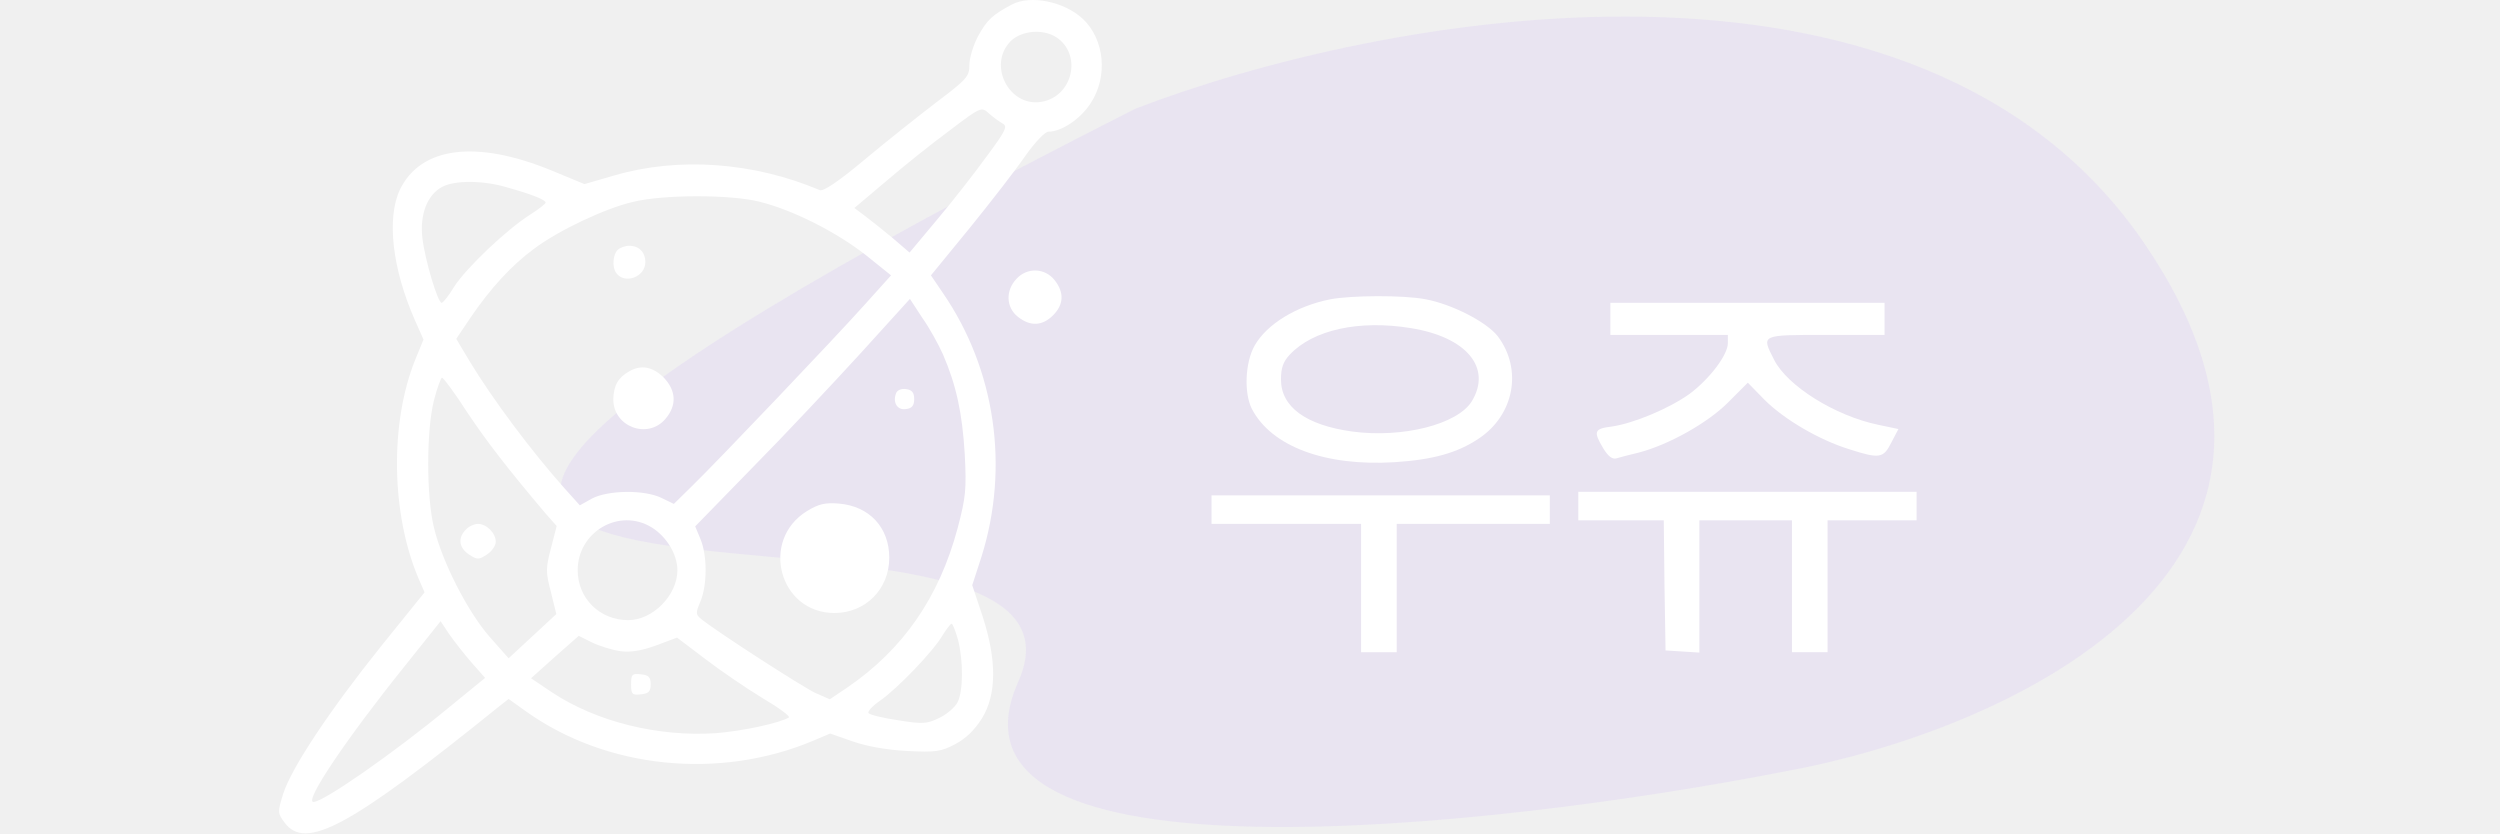
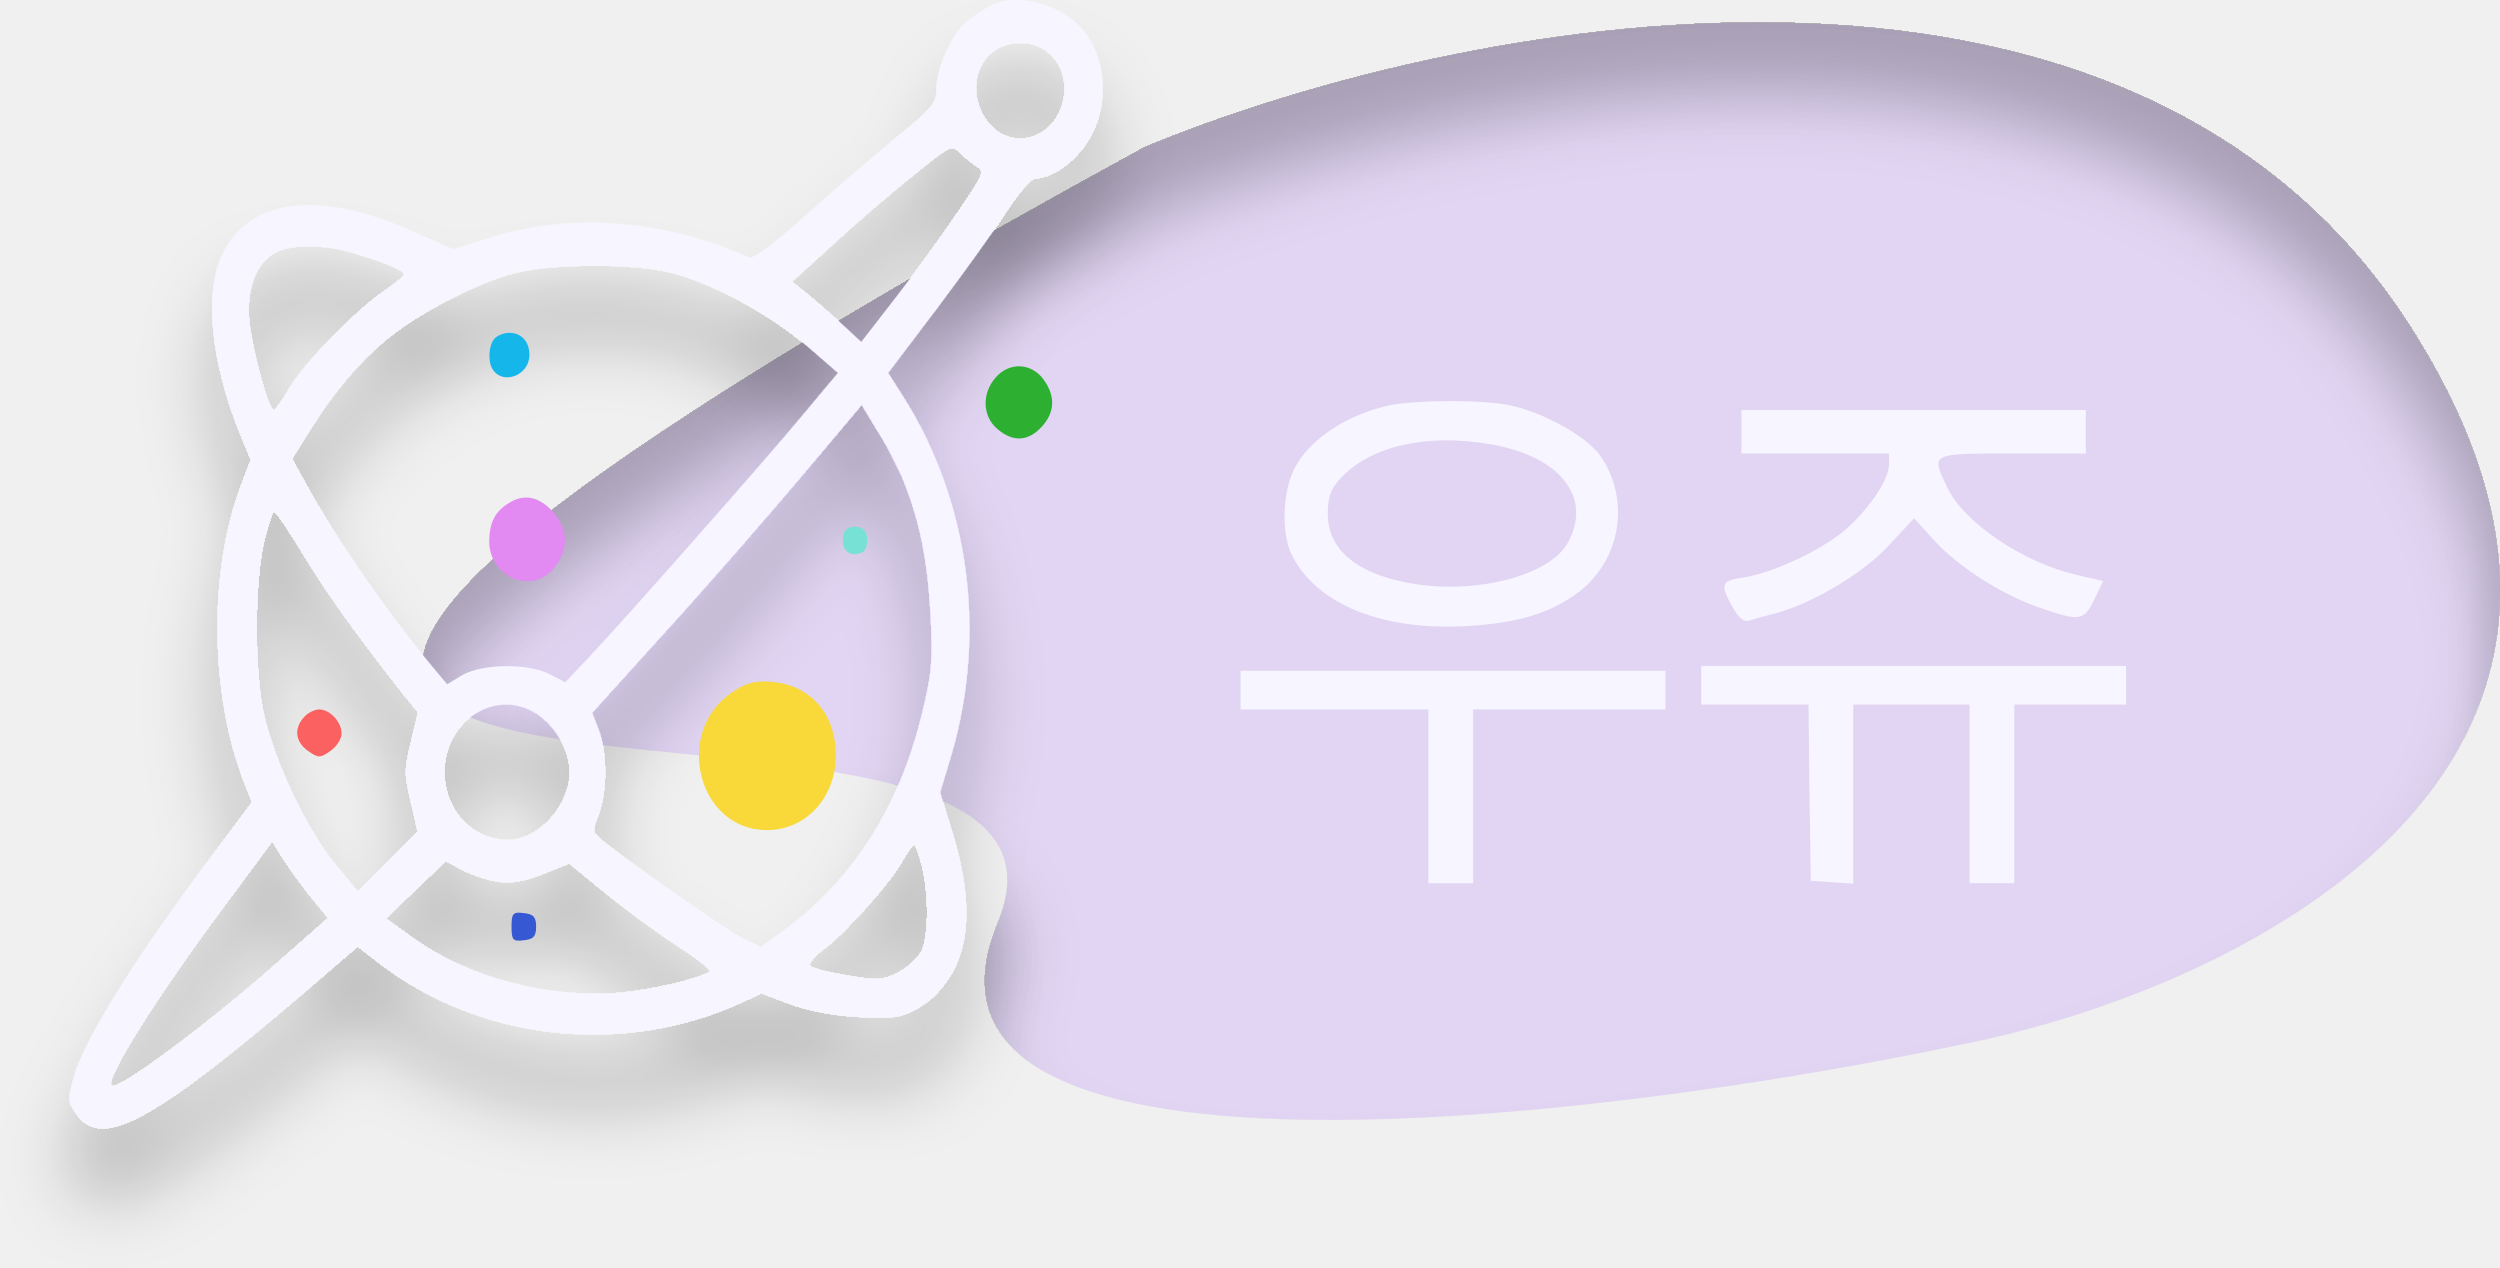
- <svg xmlns="http://www.w3.org/2000/svg" width="180" height="60" viewBox="0 0 247 106" fill="none">
-   <path d="M237.161 30.81C208.342 -11.188 139.655 1.988 108.914 13.826C-54.397 96.586 108.914 53.353 94.024 86.705C82.112 113.386 154.065 105.439 191.53 98.13C218.749 93.19 265.981 72.808 237.161 30.81Z" fill="#DBCAF4" fill-opacity="0.3" />
-   <path d="M93.242 0.56C90.75 1.876 90.071 2.51 88.939 4.551C88.304 5.73 87.806 7.363 87.806 8.27C87.806 9.721 87.489 10.084 83.639 12.987C81.329 14.755 77.207 18.021 74.444 20.334C71.138 23.1 69.235 24.37 68.782 24.188C60.312 20.606 50.8 19.925 42.602 22.329L38.842 23.417L34.675 21.694C25.073 17.748 18.052 18.655 15.38 24.098C13.658 27.726 14.383 34.166 17.282 40.742L18.369 43.191L17.327 45.73C14.066 53.803 14.247 65.367 17.735 73.576L18.505 75.345L12.979 82.193C6.366 90.447 1.565 97.703 0.523 100.968C-0.202 103.327 -0.202 103.417 0.704 104.642C3.376 108.224 8.993 105.186 27.926 89.903L29.195 88.905L31.414 90.492C41.651 97.794 56.009 99.245 67.967 94.211L70.096 93.304L72.949 94.302C74.761 94.936 77.298 95.39 79.879 95.526C83.503 95.707 84.183 95.617 85.994 94.664C87.353 93.939 88.44 92.896 89.391 91.399C91.294 88.315 91.294 83.962 89.482 78.383L88.168 74.438L89.346 70.81C92.924 59.426 91.113 47 84.454 37.295L82.914 35.027L87.851 28.996C90.569 25.64 93.74 21.558 94.917 19.835C96.14 18.111 97.409 16.751 97.862 16.751C99.537 16.751 101.938 15.118 103.206 13.168C105.471 9.767 105.018 5.005 102.21 2.374C99.855 0.198 95.597 -0.664 93.242 0.56ZM98.858 4.733C102.165 6.91 100.987 12.216 97.046 12.941C92.879 13.712 90.071 8.27 93.06 5.232C94.465 3.871 97.137 3.644 98.858 4.733ZM92.019 15.708C92.698 16.07 92.472 16.569 89.98 19.925C88.44 22.057 85.632 25.64 83.684 27.953L80.197 32.125L77.977 30.22C76.709 29.177 75.124 27.907 74.444 27.408L73.176 26.456L77.207 23.055C79.427 21.15 83.05 18.247 85.27 16.615C89.255 13.576 89.346 13.576 90.252 14.393C90.796 14.891 91.566 15.436 92.019 15.708ZM28.968 23.826C32.184 24.733 33.905 25.413 33.905 25.776C33.905 25.912 32.999 26.637 31.912 27.318C28.968 29.177 23.759 34.12 22.264 36.479C21.585 37.612 20.86 38.519 20.679 38.519C20.181 38.519 18.55 33.032 18.233 30.311C17.871 27.318 18.822 24.823 20.724 23.78C22.31 22.919 25.933 22.919 28.968 23.826ZM61.037 25.64C65.294 26.683 70.866 29.494 74.625 32.442L77.841 35.027L74.535 38.701C70.685 43.009 55.828 58.61 52.521 61.83L50.211 64.098L48.626 63.327C46.452 62.283 41.877 62.329 39.794 63.417L38.254 64.279L36.215 62.011C32.139 57.431 27.201 50.855 24.212 45.912L22.536 43.1L24.303 40.469C26.884 36.66 29.602 33.712 32.456 31.626C35.536 29.313 41.469 26.501 45.002 25.685C48.807 24.733 57.368 24.733 61.037 25.64ZM84.454 45.095C86.13 48.996 86.9 52.488 87.217 57.794C87.444 62.238 87.353 63.236 86.311 67.181C83.956 75.98 79.381 82.601 72.27 87.454L70.05 88.95L68.193 88.134C66.563 87.363 55.919 80.515 53.699 78.746C52.974 78.156 52.974 77.975 53.608 76.478C54.469 74.392 54.469 70.674 53.608 68.587L52.929 66.955L60.267 59.426C64.343 55.299 70.458 48.769 73.946 44.959L80.242 38.02L81.782 40.379C82.688 41.649 83.865 43.78 84.454 45.095ZM23.895 52.397C26.431 56.206 29.149 59.699 33.905 65.322L35.309 66.909L34.585 69.721C33.905 72.306 33.905 72.76 34.585 75.345L35.264 78.111L32.229 80.923L29.195 83.735L26.748 80.968C23.986 77.794 20.724 71.445 19.683 67.045C18.731 63.1 18.731 54.846 19.683 50.991C20.09 49.358 20.588 48.043 20.724 48.043C20.905 48.043 22.355 49.993 23.895 52.397ZM47.403 67.091C49.305 68.27 50.664 70.537 50.664 72.533C50.664 75.707 47.539 78.882 44.414 78.882C40.79 78.882 37.982 76.116 37.982 72.533C37.982 67.635 43.281 64.551 47.403 67.091ZM24.484 84.279L26.205 86.229L21.54 90.039C14.564 95.798 5.641 102.011 4.373 102.011C3.15 102.011 8.54 93.984 16.014 84.687L20.543 79.018L21.63 80.651C22.264 81.558 23.533 83.191 24.484 84.279ZM86.357 81.376C87.036 84.007 87.036 87.862 86.311 89.313C85.994 89.948 84.953 90.855 84.001 91.308C82.416 92.079 81.918 92.125 78.792 91.626C76.935 91.354 75.214 90.946 74.988 90.719C74.806 90.537 75.441 89.812 76.437 89.132C78.656 87.59 83.277 82.782 84.409 80.787C84.907 80.016 85.406 79.336 85.541 79.336C85.677 79.336 86.04 80.243 86.357 81.376ZM43.417 82.828C44.64 83.009 46.09 82.782 47.947 82.102L50.619 81.104L54.152 83.78C56.1 85.277 59.361 87.499 61.444 88.769C63.528 89.993 65.068 91.127 64.842 91.263C63.619 91.989 58.953 92.986 55.601 93.258C48.218 93.757 40.337 91.807 34.675 88.043L32.048 86.274L35.083 83.553L38.118 80.878L39.839 81.739C40.79 82.193 42.421 82.692 43.417 82.828Z" fill="white" />
-   <path d="M43.055 31.807C42.466 32.397 42.33 33.939 42.873 34.71C43.915 36.206 46.588 35.254 46.588 33.349C46.588 32.079 45.772 31.263 44.55 31.263C44.006 31.263 43.372 31.49 43.055 31.807Z" fill="white" />
-   <path d="M44.549 47.227C43.1 48.044 42.556 49.042 42.511 50.81C42.511 54.257 46.859 55.935 49.124 53.305C50.618 51.581 50.528 49.676 48.897 47.998C47.493 46.638 46.044 46.366 44.549 47.227Z" fill="white" />
-   <path d="M78.475 50.038C78.022 51.217 78.656 52.215 79.743 52.033C80.513 51.943 80.785 51.58 80.785 50.764C80.785 49.947 80.513 49.584 79.743 49.494C79.154 49.403 78.611 49.63 78.475 50.038Z" fill="white" />
-   <path d="M67.152 65.005C61.127 68.724 63.619 77.975 70.639 77.975C74.58 77.975 77.615 74.937 77.615 70.946C77.615 67.091 75.078 64.37 71.183 64.052C69.462 63.916 68.646 64.098 67.152 65.005Z" fill="white" />
-   <path d="M23.759 67.363C22.717 68.406 22.853 69.676 24.166 70.538C25.208 71.218 25.389 71.218 26.431 70.538C27.065 70.13 27.563 69.404 27.563 68.905C27.563 67.817 26.386 66.638 25.299 66.638C24.846 66.638 24.121 66.955 23.759 67.363Z" fill="white" />
-   <path d="M44.775 87.045C44.775 88.315 44.911 88.451 46.043 88.315C46.994 88.225 47.266 87.952 47.266 87.045C47.266 86.138 46.994 85.866 46.043 85.775C44.911 85.639 44.775 85.775 44.775 87.045Z" fill="white" />
-   <path d="M93.785 35.481C92.381 36.977 92.472 39.109 93.967 40.288C95.552 41.558 97.092 41.467 98.451 40.106C99.81 38.746 99.9 37.204 98.632 35.617C97.409 34.075 95.144 33.984 93.785 35.481Z" fill="white" />
-   <path d="M133.736 38.066C129.387 38.928 125.628 41.24 124.088 43.962C122.865 46.138 122.729 49.993 123.726 51.989C126.217 56.796 133.056 59.336 141.889 58.791C146.781 58.474 149.861 57.612 152.578 55.798C157.108 52.805 158.195 47 155.024 42.782C153.62 40.968 149.227 38.701 145.829 38.066C143.021 37.522 136.408 37.567 133.736 38.066ZM143.972 41.739C151.038 42.873 154.3 46.773 151.718 51.036C149.906 53.984 142.885 55.753 136.499 54.891C130.61 54.075 127.44 51.762 127.44 48.27C127.44 46.819 127.712 46.002 128.572 45.095C131.516 41.966 137.359 40.651 143.972 41.739Z" fill="white" />
-   <path d="M169.337 40.56V42.601H176.81H184.284V43.644C184.284 45.141 181.974 48.179 179.438 50.084C176.856 51.943 172.326 53.848 169.518 54.256C167.253 54.529 167.163 54.891 168.431 57.023C169.065 58.066 169.609 58.474 170.152 58.293C170.56 58.157 171.828 57.839 172.96 57.567C176.765 56.569 181.702 53.803 184.284 51.218L186.821 48.678L188.95 50.855C191.441 53.349 195.925 55.98 199.775 57.159C203.58 58.383 204.078 58.293 205.075 56.297L205.98 54.574L203.399 54.03C197.918 52.896 191.848 49.086 190.172 45.776C188.542 42.556 188.361 42.601 196.74 42.601H204.214V40.56V38.519H186.775H169.337V40.56Z" fill="white" />
-   <path d="M165.261 64.37V66.183H170.696H176.132L176.222 74.438L176.358 82.737L178.532 82.873L180.661 83.009V74.619V66.183H186.549H192.438V74.573V82.963H194.702H196.967V74.573V66.183H202.629H208.291V64.37V62.555H186.776H165.261V64.37Z" fill="white" />
-   <path d="M118.607 64.824V66.638H128.119H137.631V74.801V82.964H139.896H142.161V74.801V66.638H151.899H161.638V64.824V63.01H140.123H118.607V64.824Z" fill="white" />
+ <svg xmlns="http://www.w3.org/2000/svg" width="144" height="73" viewBox="0 0 144 73" fill="none">
+   <g filter="url(#filter0_i_354_1488)">
+     <path d="M138.881 18.893C122.49 -6.86 83.426 1.219 65.943 8.478C-26.937 59.227 65.943 32.717 57.474 53.168C50.7 69.529 91.621 64.656 112.929 60.174C128.409 57.145 155.271 44.647 138.881 18.893Z" fill="#DBCAF4" fill-opacity="0.7" />
+   </g>
+   <g filter="url(#filter1_d_354_1488)">
+     <path d="M57.029 0.344C55.612 1.15 55.226 1.539 54.582 2.791C54.221 3.514 53.938 4.515 53.938 5.071C53.938 5.961 53.758 6.184 51.568 7.963C50.254 9.048 47.91 11.05 46.339 12.469C44.458 14.165 43.376 14.944 43.118 14.832C38.301 12.636 32.892 12.218 28.229 13.692L26.091 14.36L23.721 13.303C18.26 10.883 14.267 11.44 12.747 14.777C11.768 17.002 12.18 20.951 13.829 24.983L14.447 26.485L13.854 28.042C12 32.992 12.103 40.084 14.086 45.117L14.524 46.202L11.382 50.401C7.62 55.463 4.89 59.912 4.297 61.914C3.885 63.361 3.885 63.416 4.4 64.167C5.92 66.364 9.115 64.501 19.883 55.129L20.604 54.517L21.866 55.49C27.688 59.968 35.854 60.858 42.655 57.771L43.866 57.215L45.489 57.826C46.519 58.216 47.962 58.494 49.43 58.577C51.491 58.689 51.877 58.633 52.908 58.049C53.68 57.604 54.299 56.964 54.84 56.047C55.922 54.156 55.922 51.486 54.891 48.065L54.144 45.646L54.814 43.421C56.849 36.441 55.819 28.821 52.032 22.869L51.156 21.479L53.964 17.78C55.509 15.722 57.313 13.22 57.982 12.163C58.678 11.106 59.399 10.272 59.657 10.272C60.61 10.272 61.975 9.271 62.697 8.075C63.985 5.989 63.727 3.069 62.13 1.456C60.79 0.121 58.369 -0.407 57.029 0.344ZM60.224 2.902C62.104 4.237 61.434 7.491 59.193 7.936C56.823 8.408 55.226 5.071 56.926 3.208C57.725 2.374 59.245 2.235 60.224 2.902ZM56.334 9.632C56.72 9.855 56.591 10.161 55.175 12.218C54.299 13.525 52.702 15.722 51.594 17.141L49.61 19.699L48.348 18.531C47.627 17.892 46.725 17.113 46.339 16.807L45.617 16.223L47.91 14.137C49.172 12.969 51.233 11.189 52.495 10.188C54.762 8.325 54.814 8.325 55.329 8.826C55.638 9.131 56.076 9.465 56.334 9.632ZM20.475 14.61C22.304 15.166 23.283 15.583 23.283 15.806C23.283 15.889 22.768 16.334 22.149 16.751C20.475 17.892 17.512 20.923 16.662 22.369C16.276 23.064 15.864 23.62 15.761 23.62C15.477 23.62 14.55 20.255 14.37 18.587C14.164 16.751 14.705 15.222 15.787 14.582C16.688 14.054 18.749 14.054 20.475 14.61ZM38.714 15.722C41.135 16.362 44.303 18.086 46.442 19.894L48.271 21.479L46.39 23.732C44.2 26.374 35.751 35.94 33.87 37.915L32.557 39.305L31.655 38.832C30.419 38.193 27.817 38.221 26.632 38.888L25.756 39.416L24.597 38.026C22.278 35.217 19.47 31.185 17.77 28.153L16.817 26.429L17.822 24.816C19.29 22.48 20.836 20.673 22.459 19.393C24.21 17.975 27.585 16.251 29.594 15.75C31.758 15.166 36.627 15.166 38.714 15.722ZM52.032 27.653C52.985 30.044 53.423 32.186 53.603 35.44C53.732 38.165 53.68 38.777 53.088 41.196C51.748 46.591 49.147 50.651 45.102 53.627L43.84 54.545L42.784 54.044C41.856 53.572 35.803 49.372 34.54 48.288C34.128 47.926 34.128 47.815 34.489 46.897C34.978 45.618 34.978 43.337 34.489 42.058L34.102 41.057L38.276 36.441C40.594 33.91 44.072 29.905 46.055 27.569L49.636 23.314L50.512 24.761C51.027 25.539 51.697 26.846 52.032 27.653ZM17.59 32.13C19.032 34.466 20.578 36.608 23.283 40.056L24.081 41.029L23.669 42.754C23.283 44.339 23.283 44.617 23.669 46.202L24.056 47.898L22.33 49.623L20.604 51.347L19.213 49.65C17.641 47.704 15.787 43.81 15.194 41.113C14.653 38.693 14.653 33.632 15.194 31.268C15.426 30.267 15.709 29.46 15.787 29.46C15.89 29.46 16.714 30.656 17.59 32.13ZM30.959 41.141C32.041 41.864 32.814 43.254 32.814 44.478C32.814 46.424 31.037 48.371 29.259 48.371C27.198 48.371 25.601 46.675 25.601 44.478C25.601 41.474 28.615 39.583 30.959 41.141ZM17.925 51.681L18.904 52.876L16.25 55.212C12.283 58.744 7.208 62.554 6.487 62.554C5.791 62.554 8.857 57.632 13.107 51.931L15.684 48.455L16.302 49.456C16.662 50.012 17.384 51.013 17.925 51.681ZM53.114 49.901C53.5 51.514 53.5 53.877 53.088 54.767C52.908 55.157 52.315 55.713 51.774 55.991C50.873 56.464 50.589 56.492 48.812 56.186C47.755 56.019 46.776 55.769 46.648 55.63C46.545 55.518 46.905 55.073 47.472 54.656C48.734 53.711 51.362 50.763 52.006 49.539C52.289 49.066 52.573 48.649 52.65 48.649C52.727 48.649 52.933 49.205 53.114 49.901ZM28.693 50.791C29.388 50.902 30.212 50.763 31.269 50.346L32.788 49.734L34.798 51.375C35.906 52.292 37.76 53.655 38.945 54.434C40.13 55.184 41.006 55.88 40.877 55.963C40.182 56.408 37.529 57.02 35.622 57.187C31.423 57.493 26.941 56.297 23.721 53.989L22.227 52.904L23.953 51.236L25.679 49.595L26.657 50.123C27.198 50.401 28.126 50.707 28.693 50.791Z" fill="#F7F5FF" />
+   </g>
+   <path d="M28.486 19.505C28.151 19.866 28.074 20.811 28.383 21.284C28.976 22.202 30.495 21.618 30.495 20.45C30.495 19.671 30.032 19.171 29.336 19.171C29.027 19.171 28.666 19.31 28.486 19.505Z" fill="#15B7EB" />
+   <path d="M29.336 28.96C28.512 29.461 28.203 30.073 28.177 31.157C28.177 33.271 30.65 34.3 31.938 32.687C32.788 31.63 32.737 30.462 31.809 29.433C31.011 28.599 30.186 28.432 29.336 28.96Z" fill="#E289F2" />
+   <path d="M48.631 30.683C48.374 31.407 48.734 32.018 49.352 31.907C49.79 31.852 49.945 31.629 49.945 31.128C49.945 30.628 49.79 30.405 49.352 30.35C49.018 30.294 48.709 30.433 48.631 30.683Z" fill="#76E1D4" />
+   <path d="M42.191 39.861C38.765 42.142 40.182 47.815 44.175 47.815C46.416 47.815 48.142 45.952 48.142 43.505C48.142 41.141 46.699 39.472 44.484 39.278C43.505 39.194 43.041 39.305 42.191 39.861Z" fill="#F8D939" />
+   <path d="M17.512 41.308C16.919 41.947 16.997 42.726 17.744 43.255C18.336 43.672 18.439 43.672 19.032 43.255C19.392 43.004 19.676 42.559 19.676 42.253C19.676 41.586 19.006 40.863 18.388 40.863C18.13 40.863 17.718 41.057 17.512 41.308Z" fill="#FC6161" />
+   <path d="M29.465 53.377C29.465 54.156 29.542 54.239 30.186 54.156C30.727 54.1 30.881 53.933 30.881 53.377C30.881 52.821 30.727 52.654 30.186 52.598C29.542 52.515 29.465 52.598 29.465 53.377Z" fill="#3658D3" />
+   <path d="M57.339 21.757C56.54 22.675 56.592 23.982 57.442 24.705C58.343 25.484 59.219 25.428 59.992 24.594C60.765 23.759 60.816 22.814 60.095 21.84C59.4 20.895 58.112 20.839 57.339 21.757Z" fill="#2DB032" />
+   <g filter="url(#filter2_b_354_1488)">
+     <path d="M80.06 23.342C77.587 23.871 75.448 25.289 74.573 26.957C73.877 28.292 73.8 30.656 74.367 31.88C75.783 34.828 79.673 36.385 84.697 36.051C87.479 35.857 89.23 35.328 90.776 34.216C93.352 32.38 93.97 28.821 92.167 26.235C91.368 25.122 88.87 23.732 86.938 23.342C85.341 23.009 81.579 23.036 80.06 23.342ZM85.882 25.595C89.9 26.29 91.755 28.682 90.287 31.296C89.256 33.103 85.263 34.188 81.631 33.66C78.282 33.159 76.479 31.741 76.479 29.599C76.479 28.709 76.633 28.209 77.123 27.653C78.797 25.734 82.12 24.927 85.882 25.595Z" fill="#F7F5FF" />
+   </g>
+   <g filter="url(#filter3_b_354_1488)">
+     <path d="M100.307 24.872V26.123H104.558H108.808V26.763C108.808 27.681 107.494 29.544 106.052 30.712C104.583 31.852 102.007 33.02 100.41 33.27C99.122 33.437 99.071 33.66 99.792 34.967C100.153 35.606 100.462 35.857 100.771 35.745C101.003 35.662 101.724 35.467 102.368 35.301C104.532 34.689 107.34 32.992 108.808 31.407L110.251 29.85L111.462 31.185C112.878 32.714 115.429 34.327 117.618 35.05C119.782 35.801 120.066 35.745 120.632 34.522L121.148 33.465L119.679 33.131C116.562 32.436 113.11 30.1 112.157 28.07C111.23 26.096 111.127 26.123 115.892 26.123H120.143V24.872V23.62H110.225H100.307V24.872Z" fill="#F7F5FF" />
+   </g>
+   <g filter="url(#filter4_b_354_1488)">
+     <path d="M97.989 39.472V40.584H101.08H104.172L104.223 45.646L104.3 50.735L105.537 50.818L106.748 50.902V45.757V40.584H110.096H113.445V45.729V50.874H114.733H116.021V45.729V40.584H119.242H122.462V39.472V38.359H110.225H97.989V39.472Z" fill="#F7F5FF" />
+   </g>
+   <g filter="url(#filter5_b_354_1488)">
+     <path d="M71.456 39.75V40.863H76.865H82.275V45.869V50.874H83.563H84.851V45.869V40.863H90.39H95.928V39.75V38.638H83.692H71.456V39.75Z" fill="#F7F5FF" />
+   </g>
+   <defs>
+     <filter id="filter0_i_354_1488" x="24.342" y="1.29" width="119.658" height="67.218" filterUnits="userSpaceOnUse" color-interpolation-filters="sRGB">
+       <feFlood flood-opacity="0" result="BackgroundImageFix" />
+       <feBlend mode="normal" in="SourceGraphic" in2="BackgroundImageFix" result="shape" />
+       <feColorMatrix in="SourceAlpha" type="matrix" values="0 0 0 0 0 0 0 0 0 0 0 0 0 0 0 0 0 0 127 0" result="hardAlpha" />
+       <feOffset dy="4" />
+       <feGaussianBlur stdDeviation="2" />
+       <feComposite in2="hardAlpha" operator="arithmetic" k2="-1" k3="1" />
+       <feColorMatrix type="matrix" values="0 0 0 0 0 0 0 0 0 0 0 0 0 0 0 0 0 0 0.25 0" />
+       <feBlend mode="normal" in2="shape" result="effect1_innerShadow_354_1488" />
+     </filter>
+     <filter id="filter1_d_354_1488" x="0" y="7.62939e-06" width="67.517" height="73" filterUnits="userSpaceOnUse" color-interpolation-filters="sRGB">
+       <feFlood flood-opacity="0" result="BackgroundImageFix" />
+       <feColorMatrix in="SourceAlpha" type="matrix" values="0 0 0 0 0 0 0 0 0 0 0 0 0 0 0 0 0 0 127 0" result="hardAlpha" />
+       <feOffset dy="4" />
+       <feGaussianBlur stdDeviation="2" />
+       <feComposite in2="hardAlpha" operator="out" />
+       <feColorMatrix type="matrix" values="0 0 0 0 0 0 0 0 0 0 0 0 0 0 0 0 0 0 0.25 0" />
+       <feBlend mode="normal" in2="BackgroundImageFix" result="effect1_dropShadow_354_1488" />
+       <feBlend mode="normal" in="SourceGraphic" in2="effect1_dropShadow_354_1488" result="shape" />
+     </filter>
+     <filter id="filter2_b_354_1488" x="69.99" y="19.102" width="27.209" height="20.994" filterUnits="userSpaceOnUse" color-interpolation-filters="sRGB">
+       <feFlood flood-opacity="0" result="BackgroundImageFix" />
+       <feGaussianBlur in="BackgroundImageFix" stdDeviation="2" />
+       <feComposite in2="SourceAlpha" operator="in" result="effect1_backgroundBlur_354_1488" />
+       <feBlend mode="normal" in="SourceGraphic" in2="effect1_backgroundBlur_354_1488" result="shape" />
+     </filter>
+     <filter id="filter3_b_354_1488" x="95.326" y="19.62" width="29.821" height="20.151" filterUnits="userSpaceOnUse" color-interpolation-filters="sRGB">
+       <feFlood flood-opacity="0" result="BackgroundImageFix" />
+       <feGaussianBlur in="BackgroundImageFix" stdDeviation="2" />
+       <feComposite in2="SourceAlpha" operator="in" result="effect1_backgroundBlur_354_1488" />
+       <feBlend mode="normal" in="SourceGraphic" in2="effect1_backgroundBlur_354_1488" result="shape" />
+     </filter>
+     <filter id="filter4_b_354_1488" x="93.989" y="34.359" width="32.473" height="20.542" filterUnits="userSpaceOnUse" color-interpolation-filters="sRGB">
+       <feFlood flood-opacity="0" result="BackgroundImageFix" />
+       <feGaussianBlur in="BackgroundImageFix" stdDeviation="2" />
+       <feComposite in2="SourceAlpha" operator="in" result="effect1_backgroundBlur_354_1488" />
+       <feBlend mode="normal" in="SourceGraphic" in2="effect1_backgroundBlur_354_1488" result="shape" />
+     </filter>
+     <filter id="filter5_b_354_1488" x="67.456" y="34.638" width="32.473" height="20.236" filterUnits="userSpaceOnUse" color-interpolation-filters="sRGB">
+       <feFlood flood-opacity="0" result="BackgroundImageFix" />
+       <feGaussianBlur in="BackgroundImageFix" stdDeviation="2" />
+       <feComposite in2="SourceAlpha" operator="in" result="effect1_backgroundBlur_354_1488" />
+       <feBlend mode="normal" in="SourceGraphic" in2="effect1_backgroundBlur_354_1488" result="shape" />
+     </filter>
+   </defs>
</svg>
